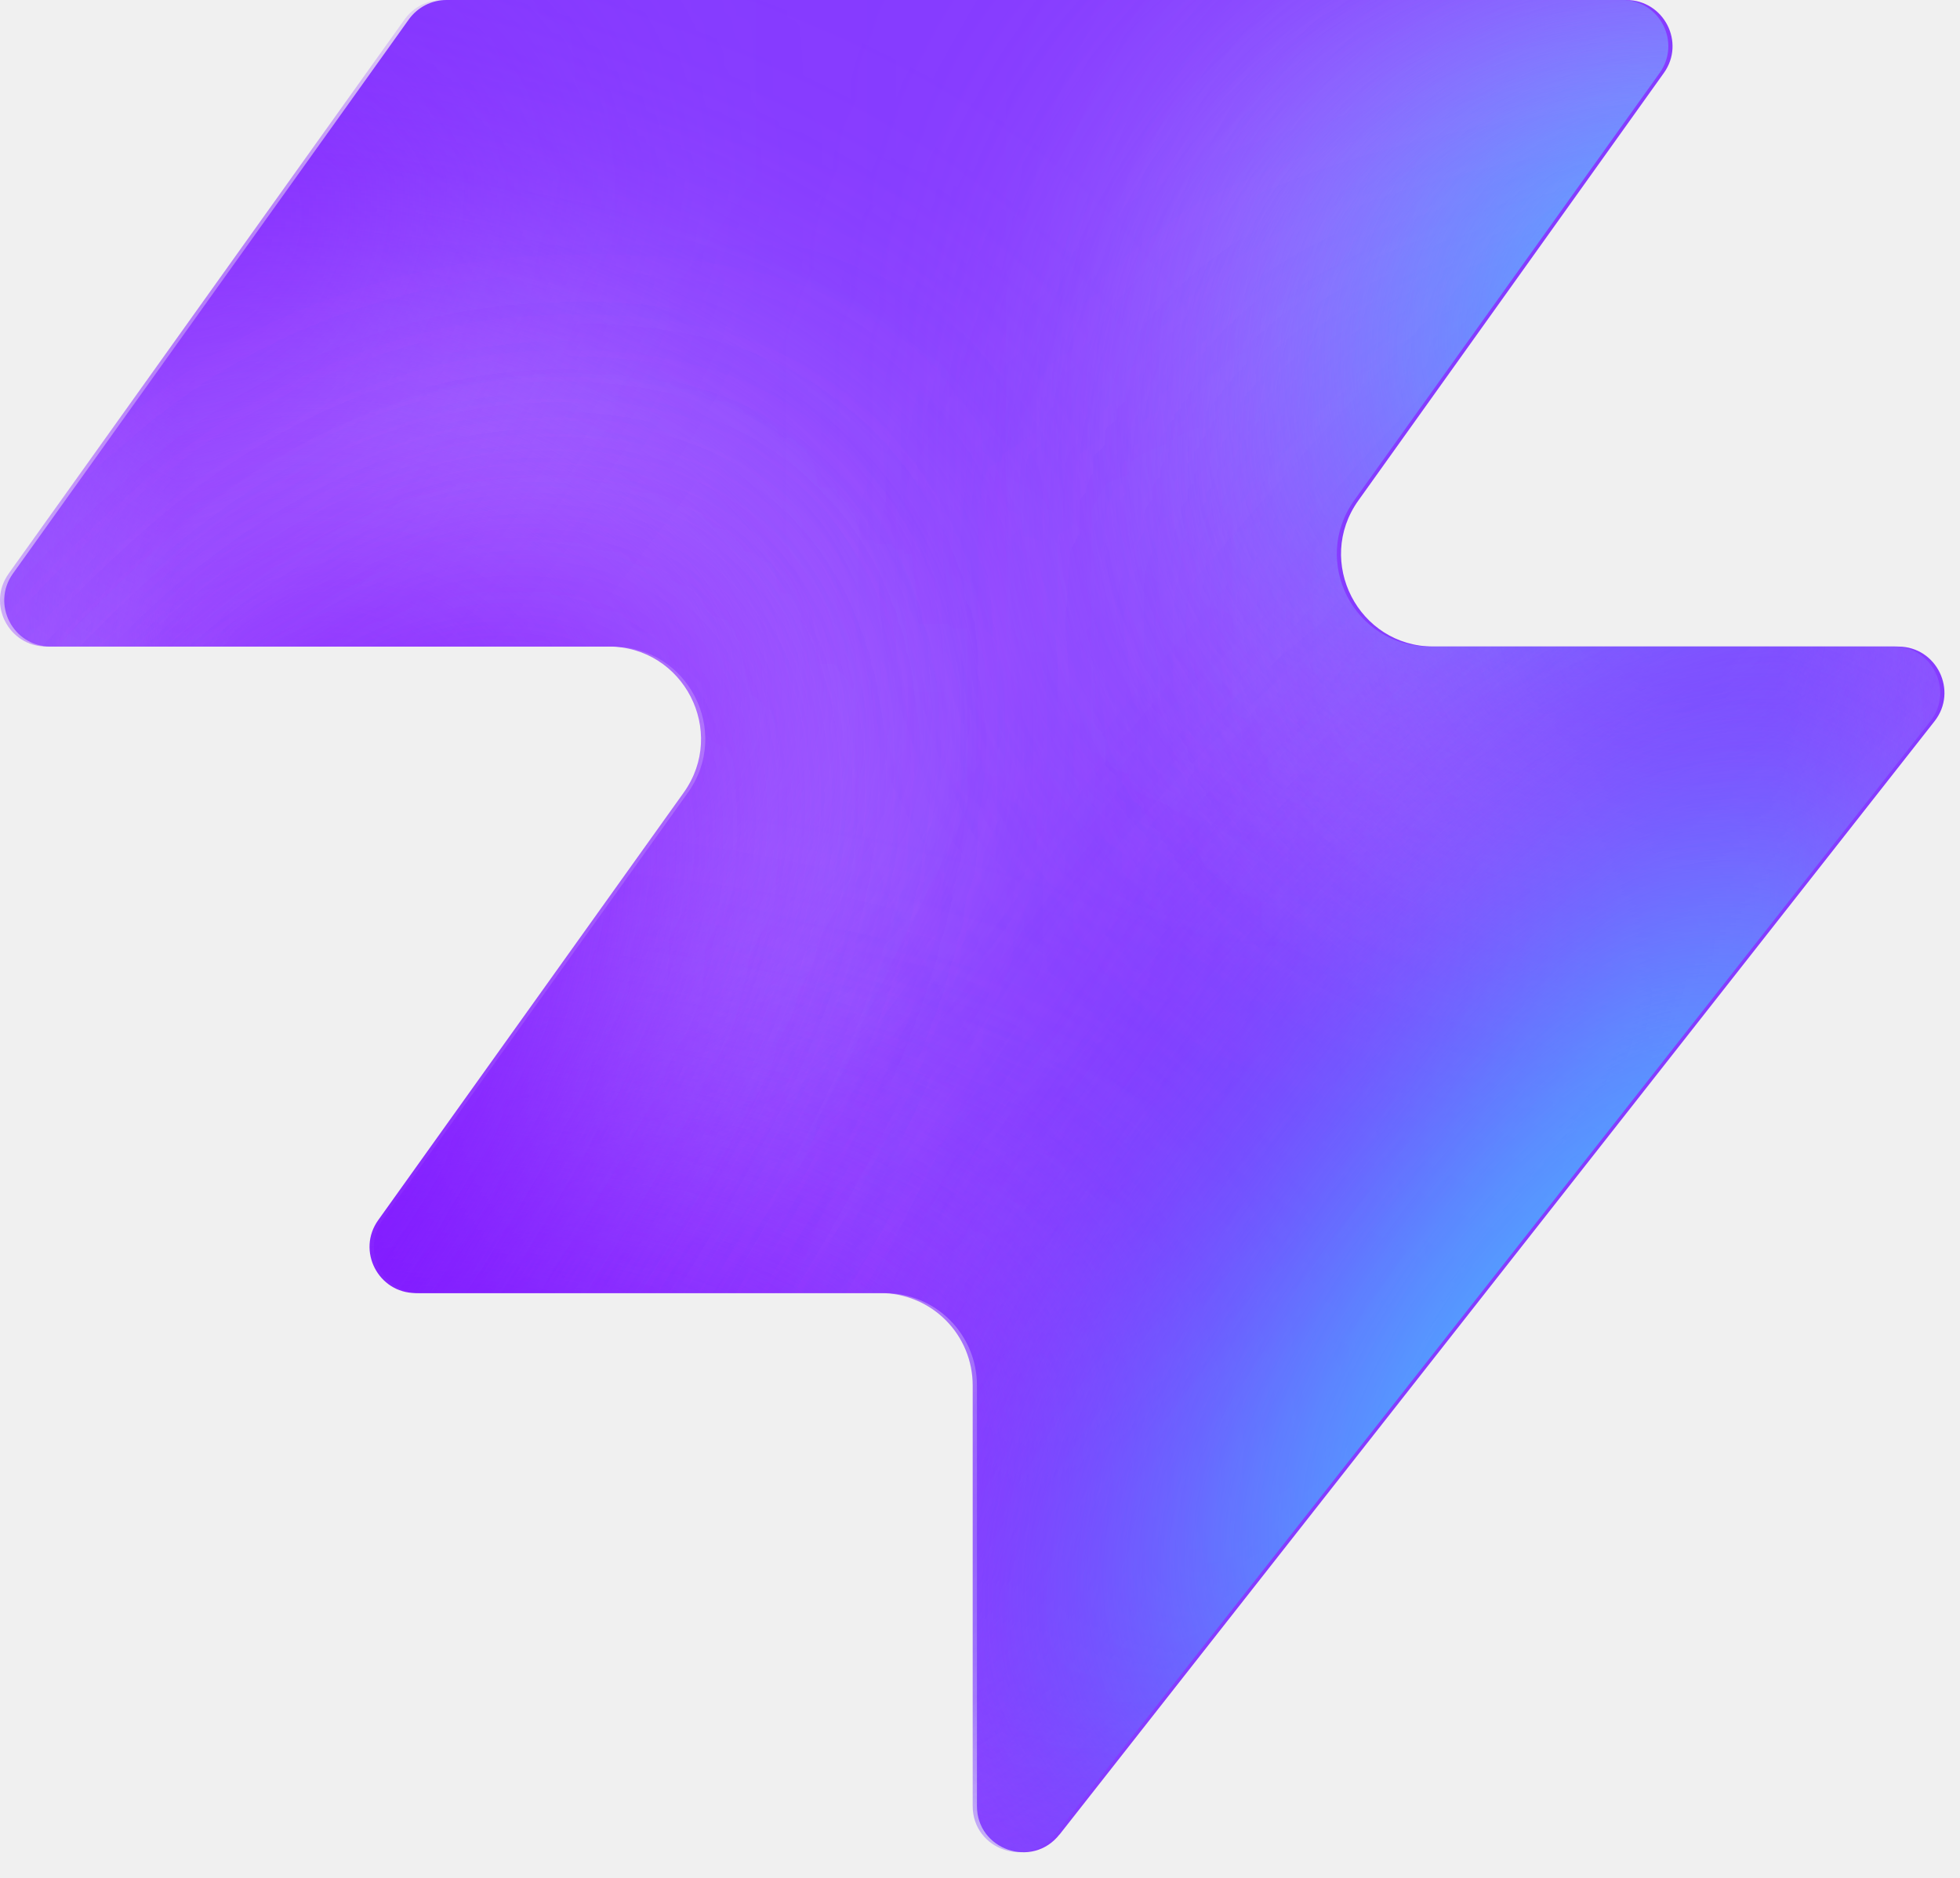
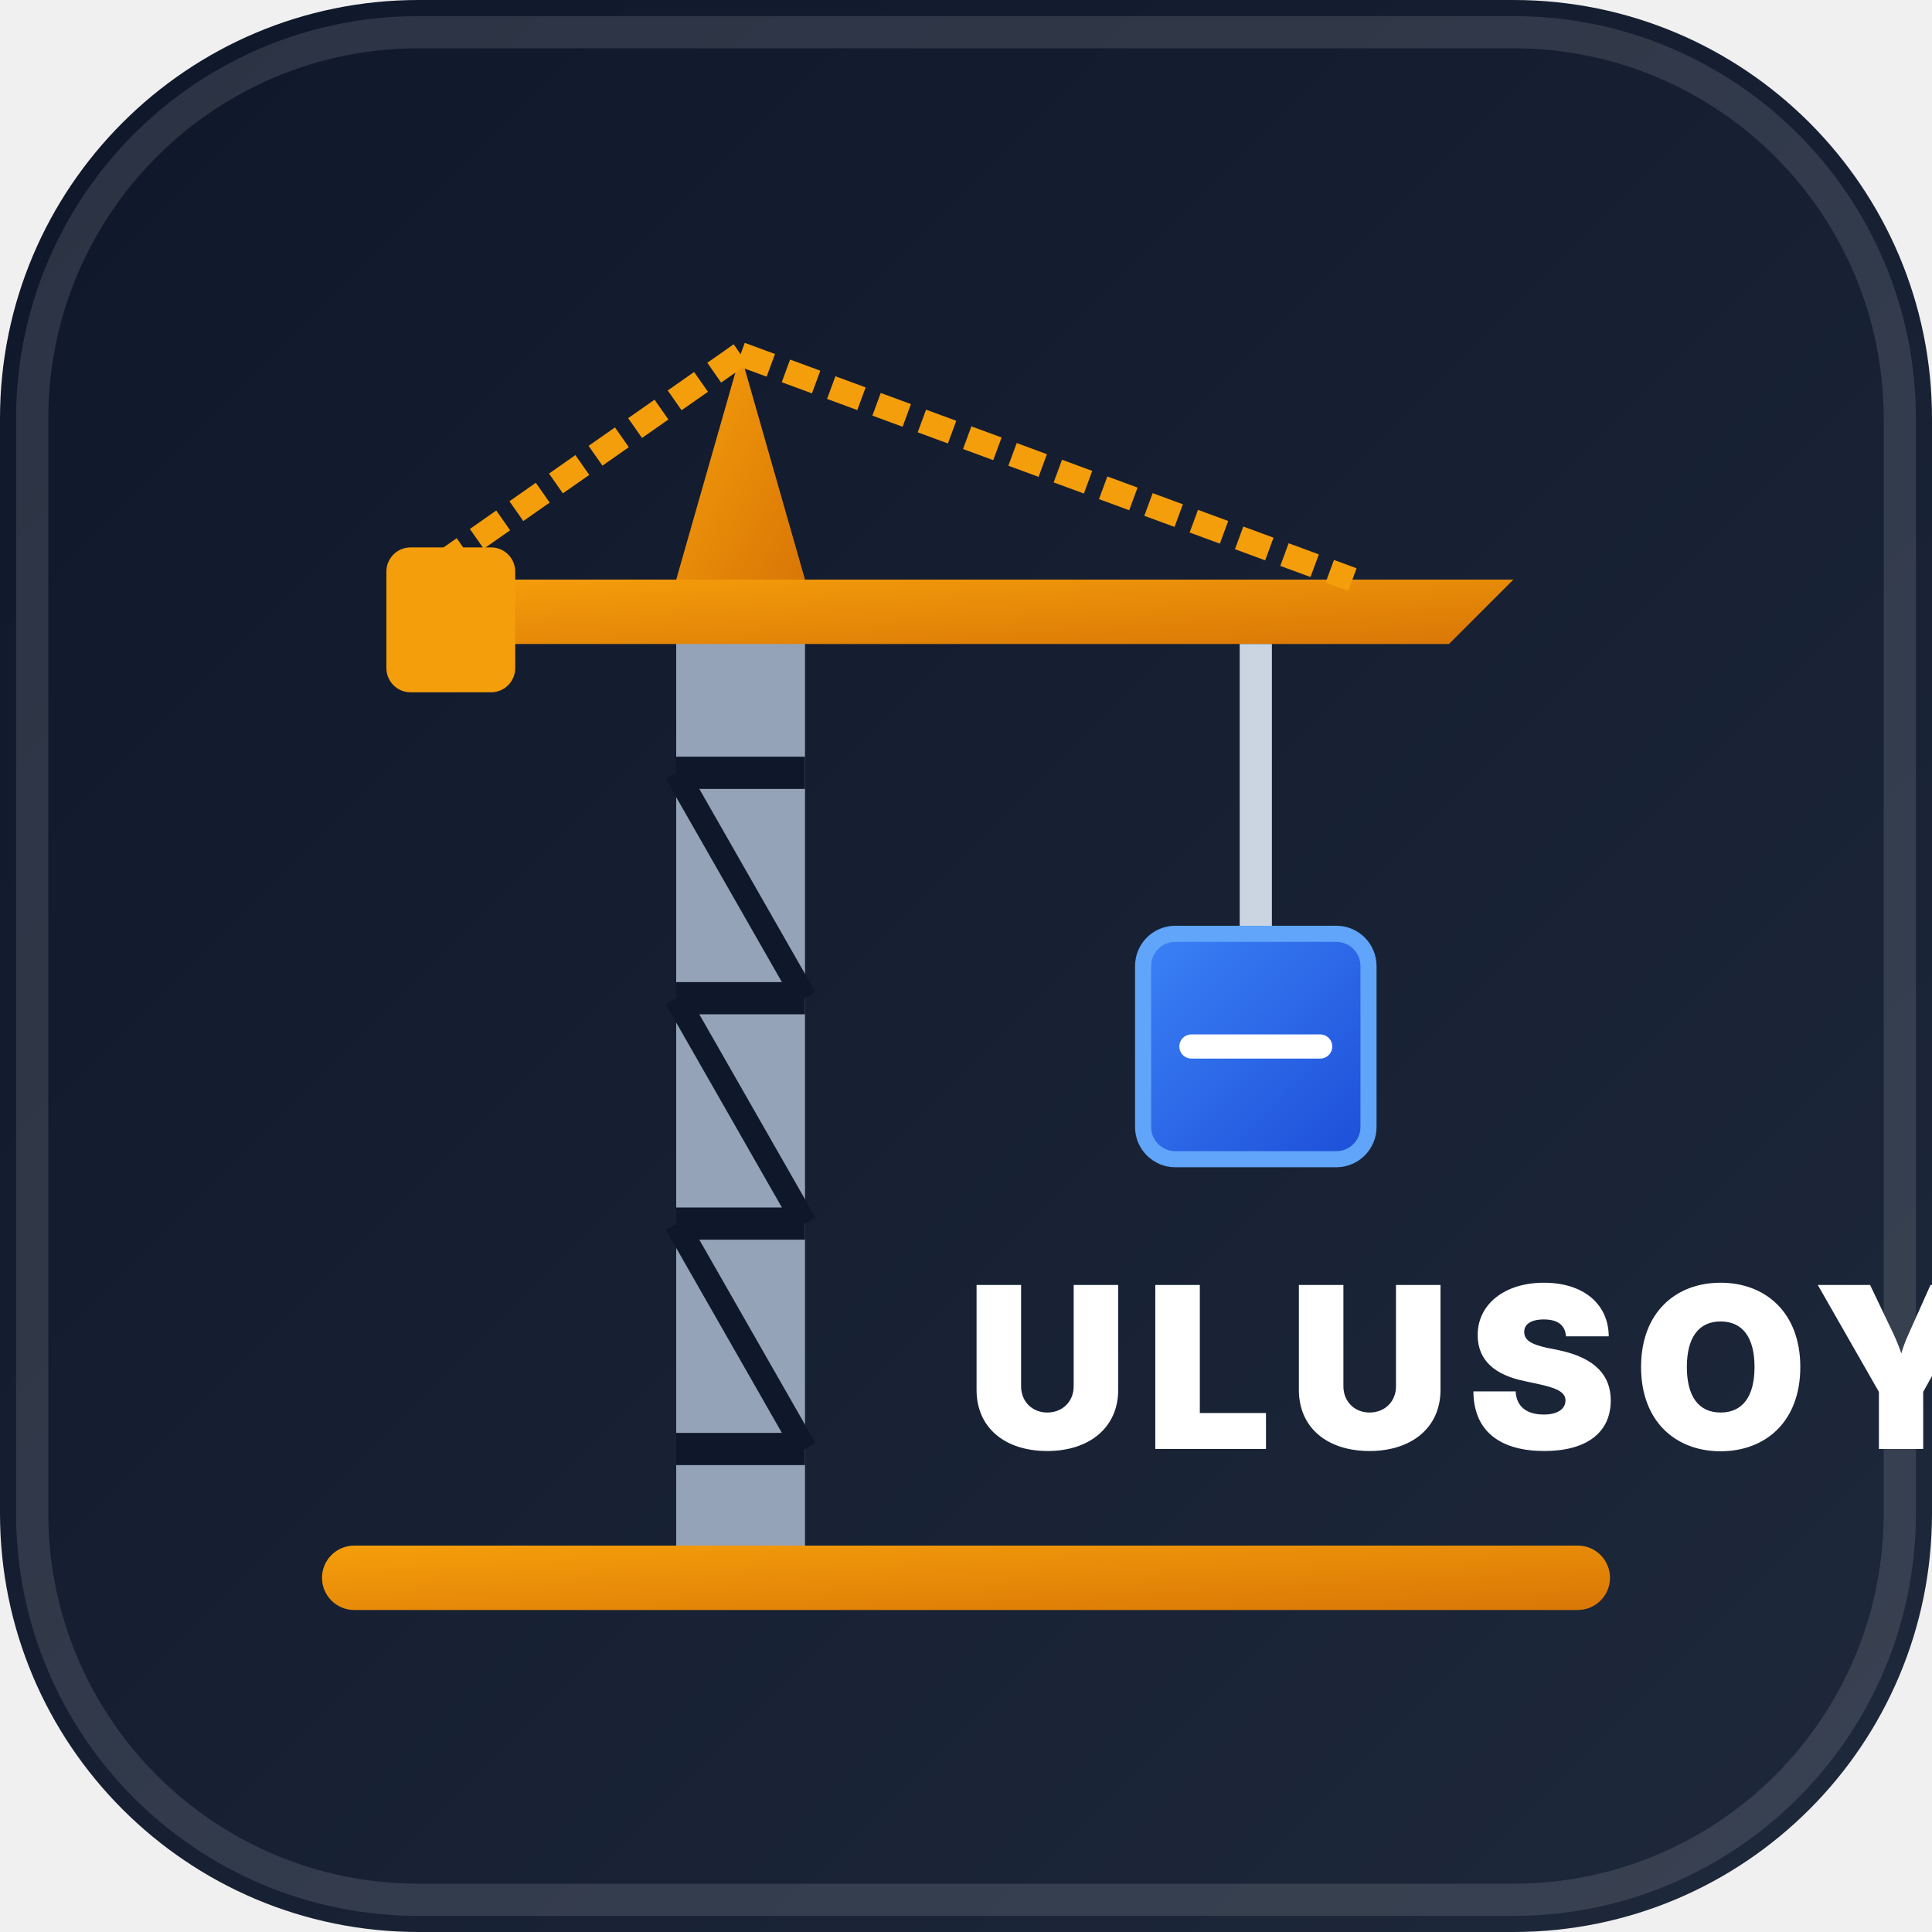
- <svg xmlns="http://www.w3.org/2000/svg" width="48" height="46" fill="none" viewBox="0 0 48 46">
-   <path fill="#863bff" d="M25.946 44.938c-.664.845-2.021.375-2.021-.698V33.937a2.26 2.26 0 0 0-2.262-2.262H10.287c-.92 0-1.456-1.04-.92-1.788l7.48-10.471c1.07-1.497 0-3.578-1.842-3.578H1.237c-.92 0-1.456-1.04-.92-1.788L10.013.474c.214-.297.556-.474.92-.474h28.894c.92 0 1.456 1.04.92 1.788l-7.48 10.471c-1.07 1.498 0 3.579 1.842 3.579h11.377c.943 0 1.473 1.088.89 1.83L25.947 44.94z" style="fill:#863bff;fill:color(display-p3 .525 .23 1);fill-opacity:1" />
-   <mask id="a" width="48" height="46" x="0" y="0" maskUnits="userSpaceOnUse" style="mask-type:alpha">
-     <path fill="#000" d="M25.842 44.938c-.664.844-2.021.375-2.021-.698V33.937a2.26 2.26 0 0 0-2.262-2.262H10.183c-.92 0-1.456-1.04-.92-1.788l7.48-10.471c1.07-1.498 0-3.579-1.842-3.579H1.133c-.92 0-1.456-1.04-.92-1.787L9.91.473c.214-.297.556-.474.92-.474h28.894c.92 0 1.456 1.04.92 1.788l-7.48 10.471c-1.07 1.498 0 3.578 1.842 3.578h11.377c.943 0 1.473 1.088.89 1.832L25.843 44.94z" style="fill:#000;fill-opacity:1" />
-   </mask>
-   <g mask="url(#a)">
-     <g filter="url(#b)">
-       <ellipse cx="5.508" cy="14.704" fill="#ede6ff" rx="5.508" ry="14.704" style="fill:#ede6ff;fill:color(display-p3 .927 .903 1);fill-opacity:1" transform="matrix(.00324 1 1 -.00324 -4.47 31.516)" />
-     </g>
-     <g filter="url(#c)">
-       <ellipse cx="10.399" cy="29.851" fill="#ede6ff" rx="10.399" ry="29.851" style="fill:#ede6ff;fill:color(display-p3 .927 .903 1);fill-opacity:1" transform="matrix(.00324 1 1 -.00324 -39.328 7.883)" />
-     </g>
-     <g filter="url(#d)">
-       <ellipse cx="5.508" cy="30.487" fill="#7e14ff" rx="5.508" ry="30.487" style="fill:#7e14ff;fill:color(display-p3 .492 .077 1);fill-opacity:1" transform="rotate(89.814 -25.913 -14.639)scale(1 -1)" />
-     </g>
-     <g filter="url(#e)">
-       <ellipse cx="5.508" cy="30.599" fill="#7e14ff" rx="5.508" ry="30.599" style="fill:#7e14ff;fill:color(display-p3 .492 .077 1);fill-opacity:1" transform="rotate(89.814 -32.644 -3.334)scale(1 -1)" />
-     </g>
-     <g filter="url(#f)">
-       <ellipse cx="5.508" cy="30.599" fill="#7e14ff" rx="5.508" ry="30.599" style="fill:#7e14ff;fill:color(display-p3 .492 .077 1);fill-opacity:1" transform="matrix(.00324 1 1 -.00324 -34.34 30.47)" />
-     </g>
-     <g filter="url(#g)">
-       <ellipse cx="14.072" cy="22.078" fill="#ede6ff" rx="14.072" ry="22.078" style="fill:#ede6ff;fill:color(display-p3 .927 .903 1);fill-opacity:1" transform="rotate(93.35 24.506 48.493)scale(-1 1)" />
-     </g>
-     <g filter="url(#h)">
-       <ellipse cx="3.47" cy="21.501" fill="#7e14ff" rx="3.47" ry="21.501" style="fill:#7e14ff;fill:color(display-p3 .492 .077 1);fill-opacity:1" transform="rotate(89.009 28.708 47.59)scale(-1 1)" />
-     </g>
-     <g filter="url(#i)">
-       <ellipse cx="3.47" cy="21.501" fill="#7e14ff" rx="3.47" ry="21.501" style="fill:#7e14ff;fill:color(display-p3 .492 .077 1);fill-opacity:1" transform="rotate(89.009 28.708 47.59)scale(-1 1)" />
-     </g>
-     <g filter="url(#j)">
-       <ellipse cx=".387" cy="8.972" fill="#7e14ff" rx="4.407" ry="29.108" style="fill:#7e14ff;fill:color(display-p3 .492 .077 1);fill-opacity:1" transform="rotate(39.51 .387 8.972)" />
-     </g>
-     <g filter="url(#k)">
-       <ellipse cx="47.523" cy="-6.092" fill="#7e14ff" rx="4.407" ry="29.108" style="fill:#7e14ff;fill:color(display-p3 .492 .077 1);fill-opacity:1" transform="rotate(37.892 47.523 -6.092)" />
-     </g>
-     <g filter="url(#l)">
-       <ellipse cx="41.412" cy="6.333" fill="#47bfff" rx="5.971" ry="9.665" style="fill:#47bfff;fill:color(display-p3 .28 .748 1);fill-opacity:1" transform="rotate(37.892 41.412 6.333)" />
-     </g>
-     <g filter="url(#m)">
-       <ellipse cx="-1.879" cy="38.332" fill="#7e14ff" rx="4.407" ry="29.108" style="fill:#7e14ff;fill:color(display-p3 .492 .077 1);fill-opacity:1" transform="rotate(37.892 -1.88 38.332)" />
-     </g>
-     <g filter="url(#n)">
-       <ellipse cx="-1.879" cy="38.332" fill="#7e14ff" rx="4.407" ry="29.108" style="fill:#7e14ff;fill:color(display-p3 .492 .077 1);fill-opacity:1" transform="rotate(37.892 -1.88 38.332)" />
-     </g>
-     <g filter="url(#o)">
-       <ellipse cx="35.651" cy="29.907" fill="#7e14ff" rx="4.407" ry="29.108" style="fill:#7e14ff;fill:color(display-p3 .492 .077 1);fill-opacity:1" transform="rotate(37.892 35.651 29.907)" />
-     </g>
-     <g filter="url(#p)">
-       <ellipse cx="38.418" cy="32.4" fill="#47bfff" rx="5.971" ry="15.297" style="fill:#47bfff;fill:color(display-p3 .28 .748 1);fill-opacity:1" transform="rotate(37.892 38.418 32.4)" />
-     </g>
-   </g>
+ <svg xmlns="http://www.w3.org/2000/svg" viewBox="0 0 120 120" width="120" height="120">
  <defs>
-     <filter id="b" width="60.045" height="41.654" x="-19.77" y="16.149" color-interpolation-filters="sRGB" filterUnits="userSpaceOnUse">
-       <feFlood flood-opacity="0" result="BackgroundImageFix" />
-       <feBlend in="SourceGraphic" in2="BackgroundImageFix" result="shape" />
-       <feGaussianBlur result="effect1_foregroundBlur_2002_17158" stdDeviation="7.659" />
-     </filter>
-     <filter id="c" width="90.34" height="51.437" x="-54.613" y="-7.533" color-interpolation-filters="sRGB" filterUnits="userSpaceOnUse">
-       <feFlood flood-opacity="0" result="BackgroundImageFix" />
-       <feBlend in="SourceGraphic" in2="BackgroundImageFix" result="shape" />
-       <feGaussianBlur result="effect1_foregroundBlur_2002_17158" stdDeviation="7.659" />
-     </filter>
-     <filter id="d" width="79.355" height="29.4" x="-49.64" y="2.03" color-interpolation-filters="sRGB" filterUnits="userSpaceOnUse">
-       <feFlood flood-opacity="0" result="BackgroundImageFix" />
-       <feBlend in="SourceGraphic" in2="BackgroundImageFix" result="shape" />
-       <feGaussianBlur result="effect1_foregroundBlur_2002_17158" stdDeviation="4.596" />
-     </filter>
-     <filter id="e" width="79.579" height="29.4" x="-45.045" y="20.029" color-interpolation-filters="sRGB" filterUnits="userSpaceOnUse">
-       <feFlood flood-opacity="0" result="BackgroundImageFix" />
-       <feBlend in="SourceGraphic" in2="BackgroundImageFix" result="shape" />
-       <feGaussianBlur result="effect1_foregroundBlur_2002_17158" stdDeviation="4.596" />
-     </filter>
-     <filter id="f" width="79.579" height="29.4" x="-43.513" y="21.178" color-interpolation-filters="sRGB" filterUnits="userSpaceOnUse">
-       <feFlood flood-opacity="0" result="BackgroundImageFix" />
-       <feBlend in="SourceGraphic" in2="BackgroundImageFix" result="shape" />
-       <feGaussianBlur result="effect1_foregroundBlur_2002_17158" stdDeviation="4.596" />
-     </filter>
-     <filter id="g" width="74.749" height="58.852" x="15.756" y="-17.901" color-interpolation-filters="sRGB" filterUnits="userSpaceOnUse">
-       <feFlood flood-opacity="0" result="BackgroundImageFix" />
-       <feBlend in="SourceGraphic" in2="BackgroundImageFix" result="shape" />
-       <feGaussianBlur result="effect1_foregroundBlur_2002_17158" stdDeviation="7.659" />
-     </filter>
-     <filter id="h" width="61.377" height="25.362" x="23.548" y="2.284" color-interpolation-filters="sRGB" filterUnits="userSpaceOnUse">
-       <feFlood flood-opacity="0" result="BackgroundImageFix" />
-       <feBlend in="SourceGraphic" in2="BackgroundImageFix" result="shape" />
-       <feGaussianBlur result="effect1_foregroundBlur_2002_17158" stdDeviation="4.596" />
-     </filter>
-     <filter id="i" width="61.377" height="25.362" x="23.548" y="2.284" color-interpolation-filters="sRGB" filterUnits="userSpaceOnUse">
-       <feFlood flood-opacity="0" result="BackgroundImageFix" />
-       <feBlend in="SourceGraphic" in2="BackgroundImageFix" result="shape" />
-       <feGaussianBlur result="effect1_foregroundBlur_2002_17158" stdDeviation="4.596" />
-     </filter>
-     <filter id="j" width="56.045" height="63.649" x="-27.636" y="-22.853" color-interpolation-filters="sRGB" filterUnits="userSpaceOnUse">
-       <feFlood flood-opacity="0" result="BackgroundImageFix" />
-       <feBlend in="SourceGraphic" in2="BackgroundImageFix" result="shape" />
-       <feGaussianBlur result="effect1_foregroundBlur_2002_17158" stdDeviation="4.596" />
-     </filter>
-     <filter id="k" width="54.814" height="64.646" x="20.116" y="-38.415" color-interpolation-filters="sRGB" filterUnits="userSpaceOnUse">
-       <feFlood flood-opacity="0" result="BackgroundImageFix" />
-       <feBlend in="SourceGraphic" in2="BackgroundImageFix" result="shape" />
-       <feGaussianBlur result="effect1_foregroundBlur_2002_17158" stdDeviation="4.596" />
-     </filter>
-     <filter id="l" width="33.541" height="35.313" x="24.641" y="-11.323" color-interpolation-filters="sRGB" filterUnits="userSpaceOnUse">
-       <feFlood flood-opacity="0" result="BackgroundImageFix" />
-       <feBlend in="SourceGraphic" in2="BackgroundImageFix" result="shape" />
-       <feGaussianBlur result="effect1_foregroundBlur_2002_17158" stdDeviation="4.596" />
-     </filter>
-     <filter id="m" width="54.814" height="64.646" x="-29.286" y="6.009" color-interpolation-filters="sRGB" filterUnits="userSpaceOnUse">
-       <feFlood flood-opacity="0" result="BackgroundImageFix" />
-       <feBlend in="SourceGraphic" in2="BackgroundImageFix" result="shape" />
-       <feGaussianBlur result="effect1_foregroundBlur_2002_17158" stdDeviation="4.596" />
-     </filter>
-     <filter id="n" width="54.814" height="64.646" x="-29.286" y="6.009" color-interpolation-filters="sRGB" filterUnits="userSpaceOnUse">
-       <feFlood flood-opacity="0" result="BackgroundImageFix" />
-       <feBlend in="SourceGraphic" in2="BackgroundImageFix" result="shape" />
-       <feGaussianBlur result="effect1_foregroundBlur_2002_17158" stdDeviation="4.596" />
-     </filter>
-     <filter id="o" width="54.814" height="64.646" x="8.244" y="-2.416" color-interpolation-filters="sRGB" filterUnits="userSpaceOnUse">
-       <feFlood flood-opacity="0" result="BackgroundImageFix" />
-       <feBlend in="SourceGraphic" in2="BackgroundImageFix" result="shape" />
-       <feGaussianBlur result="effect1_foregroundBlur_2002_17158" stdDeviation="4.596" />
-     </filter>
-     <filter id="p" width="39.409" height="43.623" x="18.713" y="10.588" color-interpolation-filters="sRGB" filterUnits="userSpaceOnUse">
-       <feFlood flood-opacity="0" result="BackgroundImageFix" />
-       <feBlend in="SourceGraphic" in2="BackgroundImageFix" result="shape" />
-       <feGaussianBlur result="effect1_foregroundBlur_2002_17158" stdDeviation="4.596" />
-     </filter>
+     <linearGradient id="bgGrad" x1="0%" y1="0%" x2="100%" y2="100%">
+       <stop offset="0%" stop-color="#0f172a" />
+       <stop offset="100%" stop-color="#1e293b" />
+     </linearGradient>
+     <linearGradient id="accentGrad" x1="0%" y1="0%" x2="100%" y2="100%">
+       <stop offset="0%" stop-color="#f59e0b" />
+       <stop offset="100%" stop-color="#d97706" />
+     </linearGradient>
+     <linearGradient id="blueGrad" x1="0%" y1="0%" x2="100%" y2="100%">
+       <stop offset="0%" stop-color="#3b82f6" />
+       <stop offset="100%" stop-color="#1d4ed8" />
+     </linearGradient>
  </defs>
+   <rect width="120" height="120" rx="26" fill="url(#bgGrad)" />
+   <rect x="2" y="2" width="116" height="116" rx="24" fill="none" stroke="rgba(255,255,255,0.12)" stroke-width="2" />
+   <path d="M 42 96 L 42 36 L 50 36 L 50 96 Z" fill="#94a3b8" />
+   <line x1="42" y1="48" x2="50" y2="48" stroke="#0f172a" stroke-width="2" />
+   <line x1="42" y1="62" x2="50" y2="62" stroke="#0f172a" stroke-width="2" />
+   <line x1="42" y1="76" x2="50" y2="76" stroke="#0f172a" stroke-width="2" />
+   <line x1="42" y1="90" x2="50" y2="90" stroke="#0f172a" stroke-width="2" />
+   <line x1="42" y1="48" x2="50" y2="62" stroke="#0f172a" stroke-width="1.5" />
+   <line x1="42" y1="62" x2="50" y2="76" stroke="#0f172a" stroke-width="1.5" />
+   <line x1="42" y1="76" x2="50" y2="90" stroke="#0f172a" stroke-width="1.5" />
+   <polygon points="26,36 94,36 90,40 26,40" fill="url(#accentGrad)" />
+   <rect x="24" y="34" width="8" height="9" rx="1.5" fill="#f59e0b" />
+   <polygon points="42,36 46,22 50,36" fill="url(#accentGrad)" />
+   <line x1="46" y1="22" x2="26" y2="36" stroke="#f59e0b" stroke-width="1.5" stroke-dasharray="2 1" />
+   <line x1="46" y1="22" x2="84" y2="36" stroke="#f59e0b" stroke-width="1.5" stroke-dasharray="2 1" />
+   <line x1="78" y1="40" x2="78" y2="58" stroke="#cbd5e1" stroke-width="2" />
+   <rect x="71" y="58" width="14" height="14" rx="2" fill="url(#blueGrad)" stroke="#60a5fa" stroke-width="1" />
+   <path d="M 74 65 L 82 65" stroke="#ffffff" stroke-width="1.5" stroke-linecap="round" />
+   <rect x="20" y="96" width="80" height="4" rx="2" fill="url(#accentGrad)" />
+   <text x="60" y="90" font-family="system-ui, -apple-system, sans-serif" font-weight="900" font-size="14" fill="#ffffff" letter-spacing="1">ULUSOY</text>
</svg>
